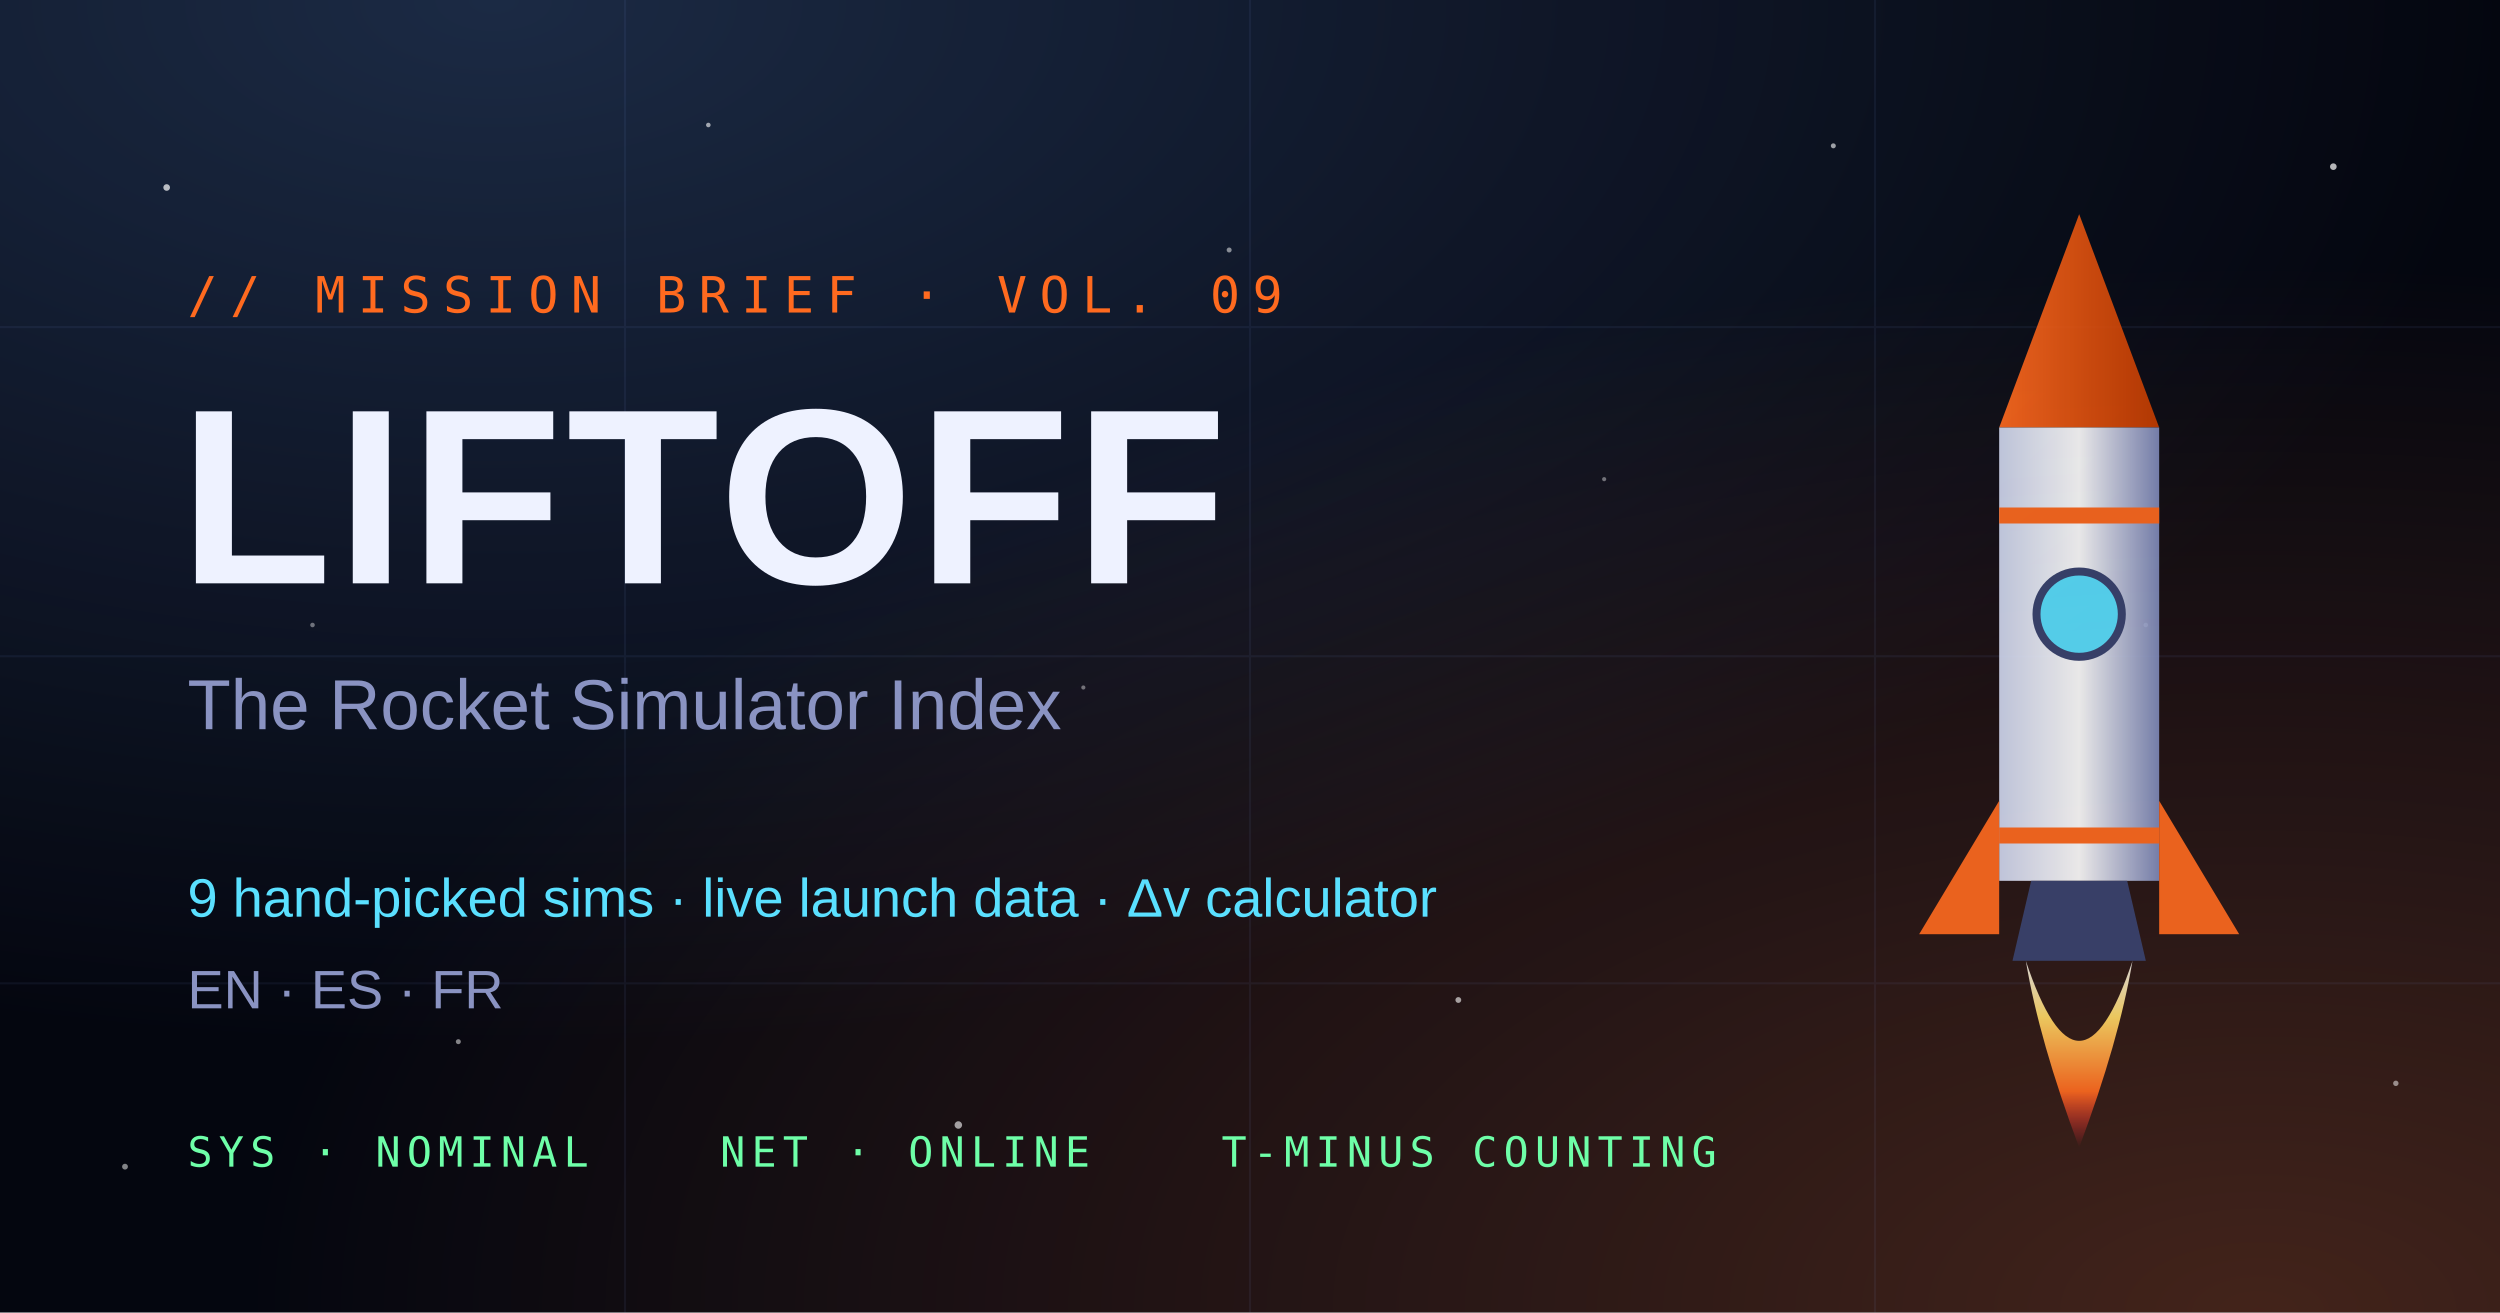
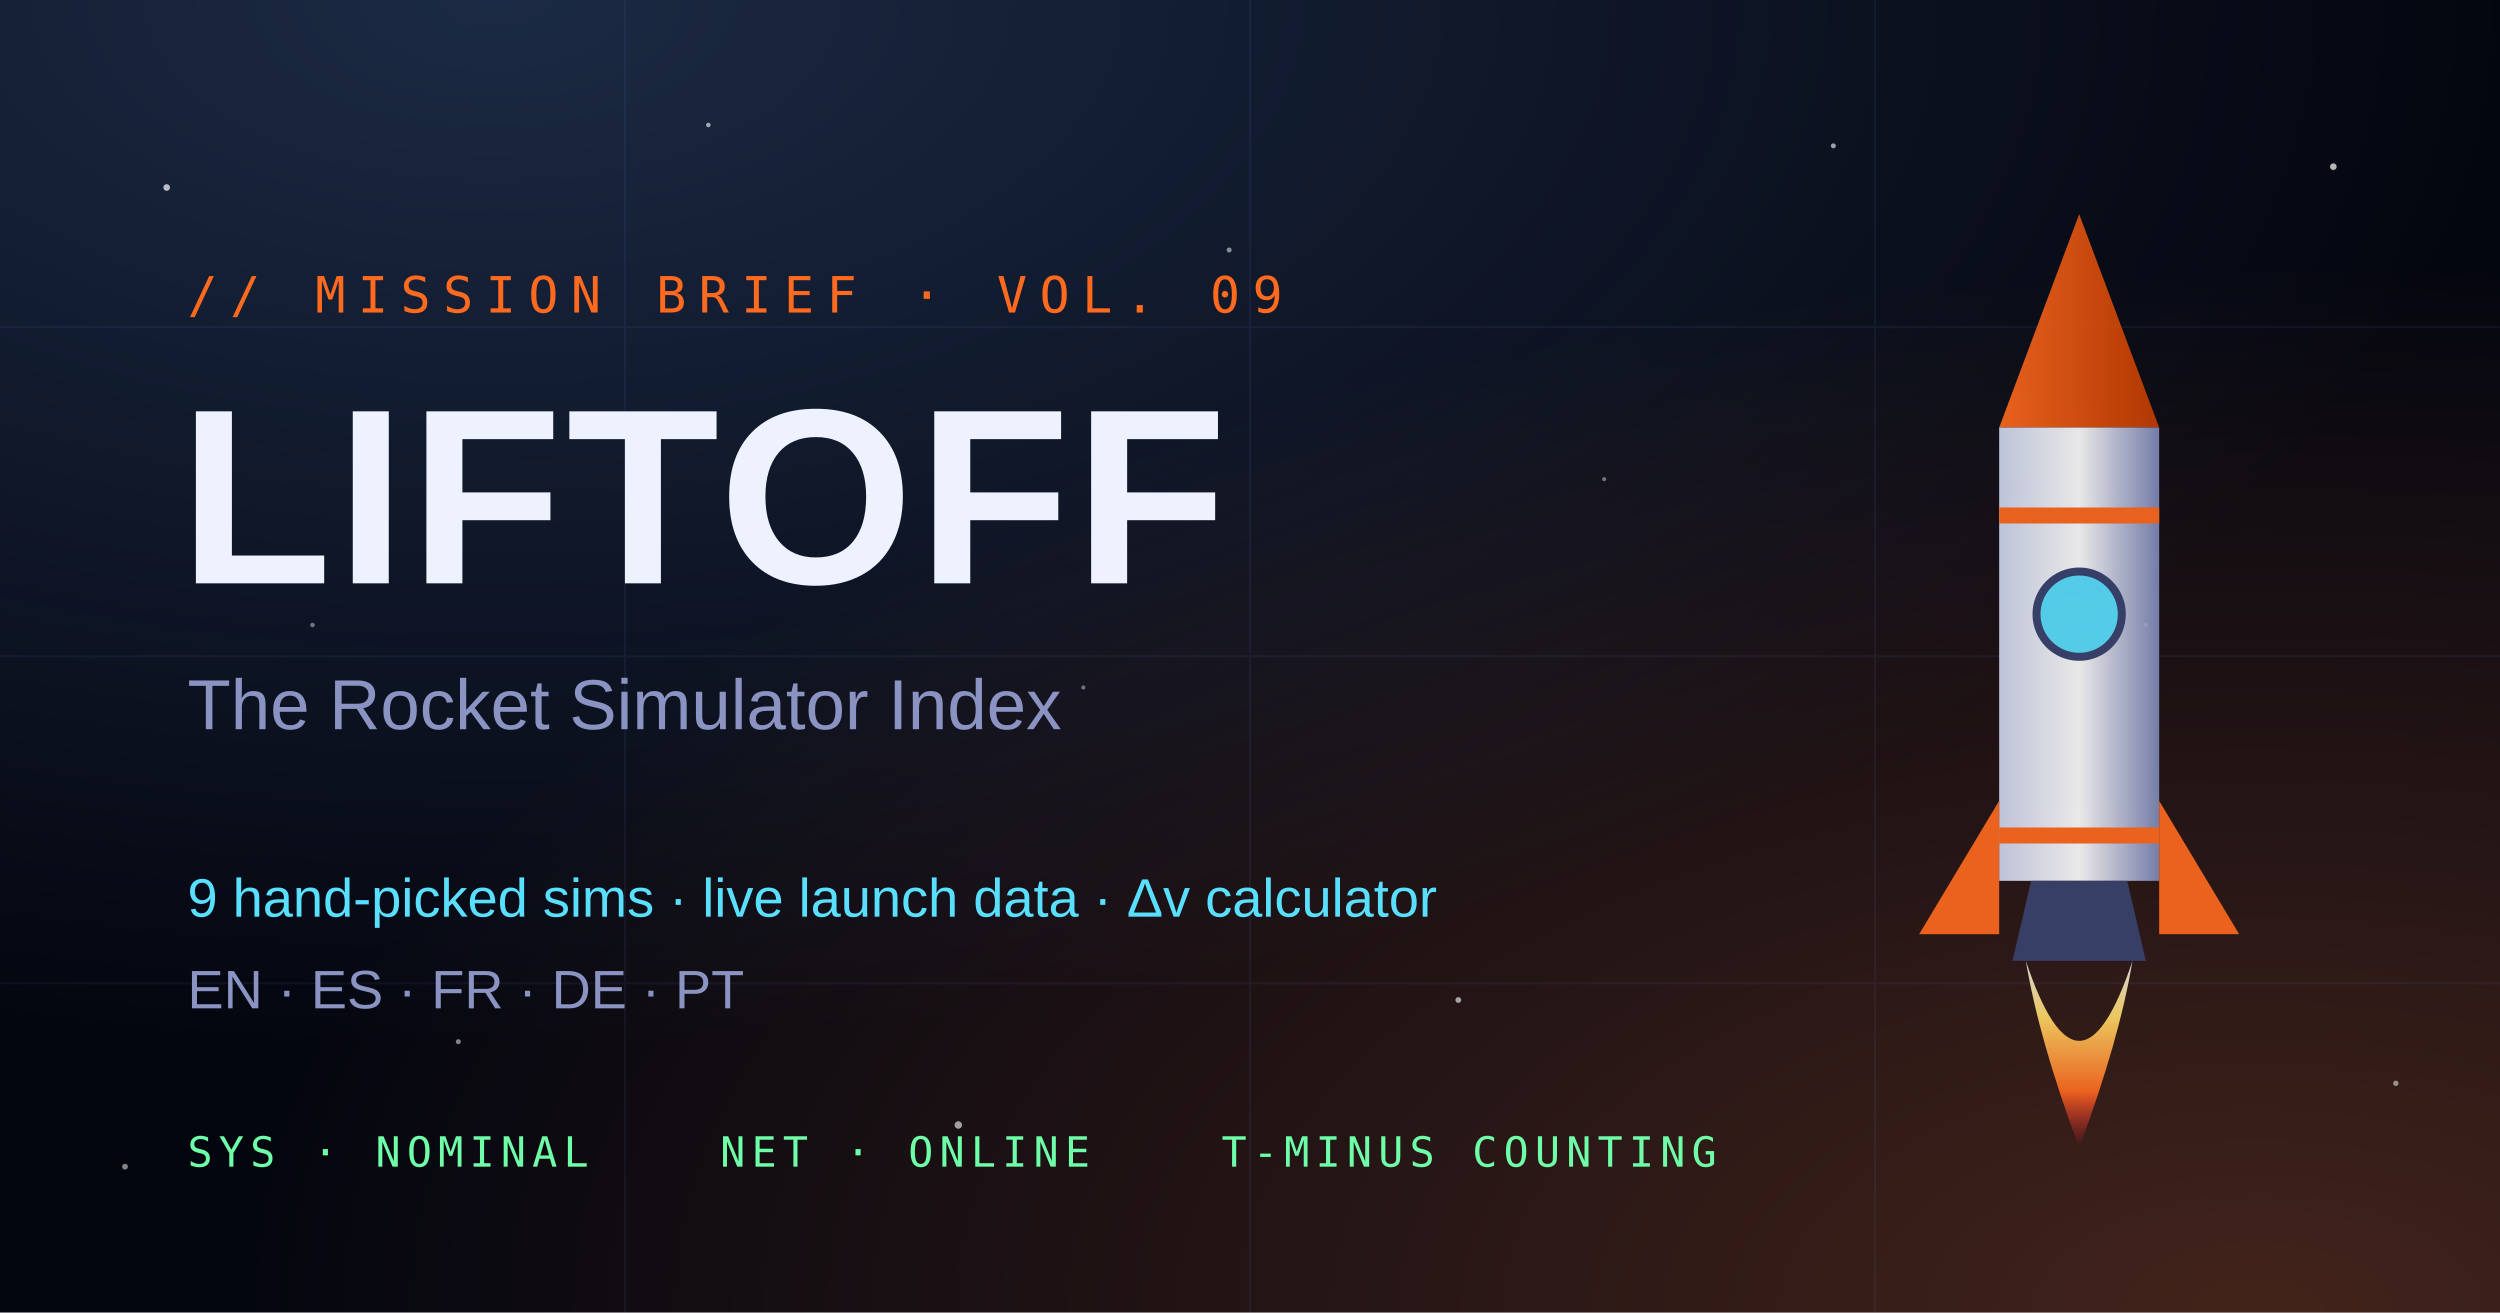
<svg xmlns="http://www.w3.org/2000/svg" width="1200" height="630" viewBox="0 0 1200 630">
  <defs>
    <radialGradient id="glow1" cx="20%" cy="0%" r="80%">
      <stop offset="0%" stop-color="#6ea8ff" stop-opacity="0.22" />
      <stop offset="100%" stop-color="#6ea8ff" stop-opacity="0" />
    </radialGradient>
    <radialGradient id="glow2" cx="90%" cy="100%" r="80%">
      <stop offset="0%" stop-color="#ff7a3d" stop-opacity="0.25" />
      <stop offset="100%" stop-color="#ff7a3d" stop-opacity="0" />
    </radialGradient>
    <linearGradient id="body" x1="0%" y1="0%" x2="100%" y2="0%">
      <stop offset="0%" stop-color="#cfd6ee" />
      <stop offset="50%" stop-color="#ffffff" />
      <stop offset="100%" stop-color="#7e89b8" />
    </linearGradient>
    <linearGradient id="nose" x1="0%" y1="0%" x2="100%" y2="0%">
      <stop offset="0%" stop-color="#ff6a1f" />
      <stop offset="100%" stop-color="#c33c00" />
    </linearGradient>
    <linearGradient id="flame" x1="50%" y1="0%" x2="50%" y2="100%">
      <stop offset="0%" stop-color="#ffffff" stop-opacity="0.9" />
      <stop offset="30%" stop-color="#ffd966" />
      <stop offset="70%" stop-color="#ff6a1f" />
      <stop offset="100%" stop-color="#ff1f3d" stop-opacity="0" />
    </linearGradient>
  </defs>
  <rect width="1200" height="630" fill="#04060f" />
  <rect width="1200" height="630" fill="url(#glow1)" />
  <rect width="1200" height="630" fill="url(#glow2)" />
  <g fill="#ffffff">
    <circle cx="80" cy="90" r="1.6" opacity="0.7" />
    <circle cx="220" cy="500" r="1.2" opacity="0.5" />
    <circle cx="340" cy="60" r="1.1" opacity="0.6" />
    <circle cx="460" cy="540" r="1.8" opacity="0.6" />
    <circle cx="590" cy="120" r="1.2" opacity="0.5" />
    <circle cx="700" cy="480" r="1.4" opacity="0.6" />
    <circle cx="150" cy="300" r="1.1" opacity="0.4" />
    <circle cx="1120" cy="80" r="1.6" opacity="0.7" />
    <circle cx="1030" cy="300" r="1.1" opacity="0.5" />
    <circle cx="880" cy="70" r="1.2" opacity="0.6" />
    <circle cx="1150" cy="520" r="1.3" opacity="0.5" />
    <circle cx="520" cy="330" r="1.0" opacity="0.4" />
    <circle cx="60" cy="560" r="1.4" opacity="0.5" />
    <circle cx="770" cy="230" r="1.0" opacity="0.4" />
  </g>
  <g stroke="#8caaff" stroke-opacity="0.07" stroke-width="1">
    <path d="M0 157h1200M0 315h1200M0 472h1200M300 0v630M600 0v630M900 0v630" />
  </g>
  <g transform="translate(870,90) scale(1.28)">
    <g opacity="0.9">
      <path d="M100 10 L130 90 L70 90 Z" fill="url(#nose)" />
      <rect x="70" y="90" width="60" height="170" fill="url(#body)" />
      <rect x="70" y="120" width="60" height="6" fill="#ff6a1f" />
      <rect x="70" y="240" width="60" height="6" fill="#ff6a1f" />
      <circle cx="100" cy="160" r="16" fill="#5ae0ff" stroke="#3a4470" stroke-width="3" />
      <path d="M70 230 L40 280 L70 280 Z" fill="#ff6a1f" />
      <path d="M130 230 L160 280 L130 280 Z" fill="#ff6a1f" />
      <path d="M82 260 L118 260 L125 290 L75 290 Z" fill="#3a4470" />
      <path d="M80 290 Q100 350 120 290 Q115 320 100 360 Q85 320 80 290 Z" fill="url(#flame)" />
    </g>
  </g>
  <g font-family="Menlo, Monaco, monospace">
    <text x="90" y="150" fill="#ff6a1f" font-size="24" letter-spacing="6">// MISSION BRIEF · VOL. 09</text>
  </g>
  <g font-family="Helvetica Neue, Arial, sans-serif">
    <text x="86" y="280" fill="#eef2ff" font-size="120" font-weight="700" letter-spacing="2">LIFTOFF</text>
    <text x="90" y="350" fill="#8a93c2" font-size="34">The Rocket Simulator Index</text>
    <text x="90" y="440" fill="#5ae0ff" font-size="26">9 hand-picked sims · live launch data · Δv calculator</text>
-     <text x="90" y="484" fill="#8a93c2" font-size="26">EN · ES · FR</text>
+     <text x="90" y="484" fill="#8a93c2" font-size="26">EN · ES · FR · DE · PT</text>
  </g>
  <g font-family="Menlo, Monaco, monospace">
    <text x="90" y="560" fill="#6effa8" font-size="20" letter-spacing="3">SYS · NOMINAL    NET · ONLINE    T-MINUS COUNTING</text>
  </g>
</svg>
